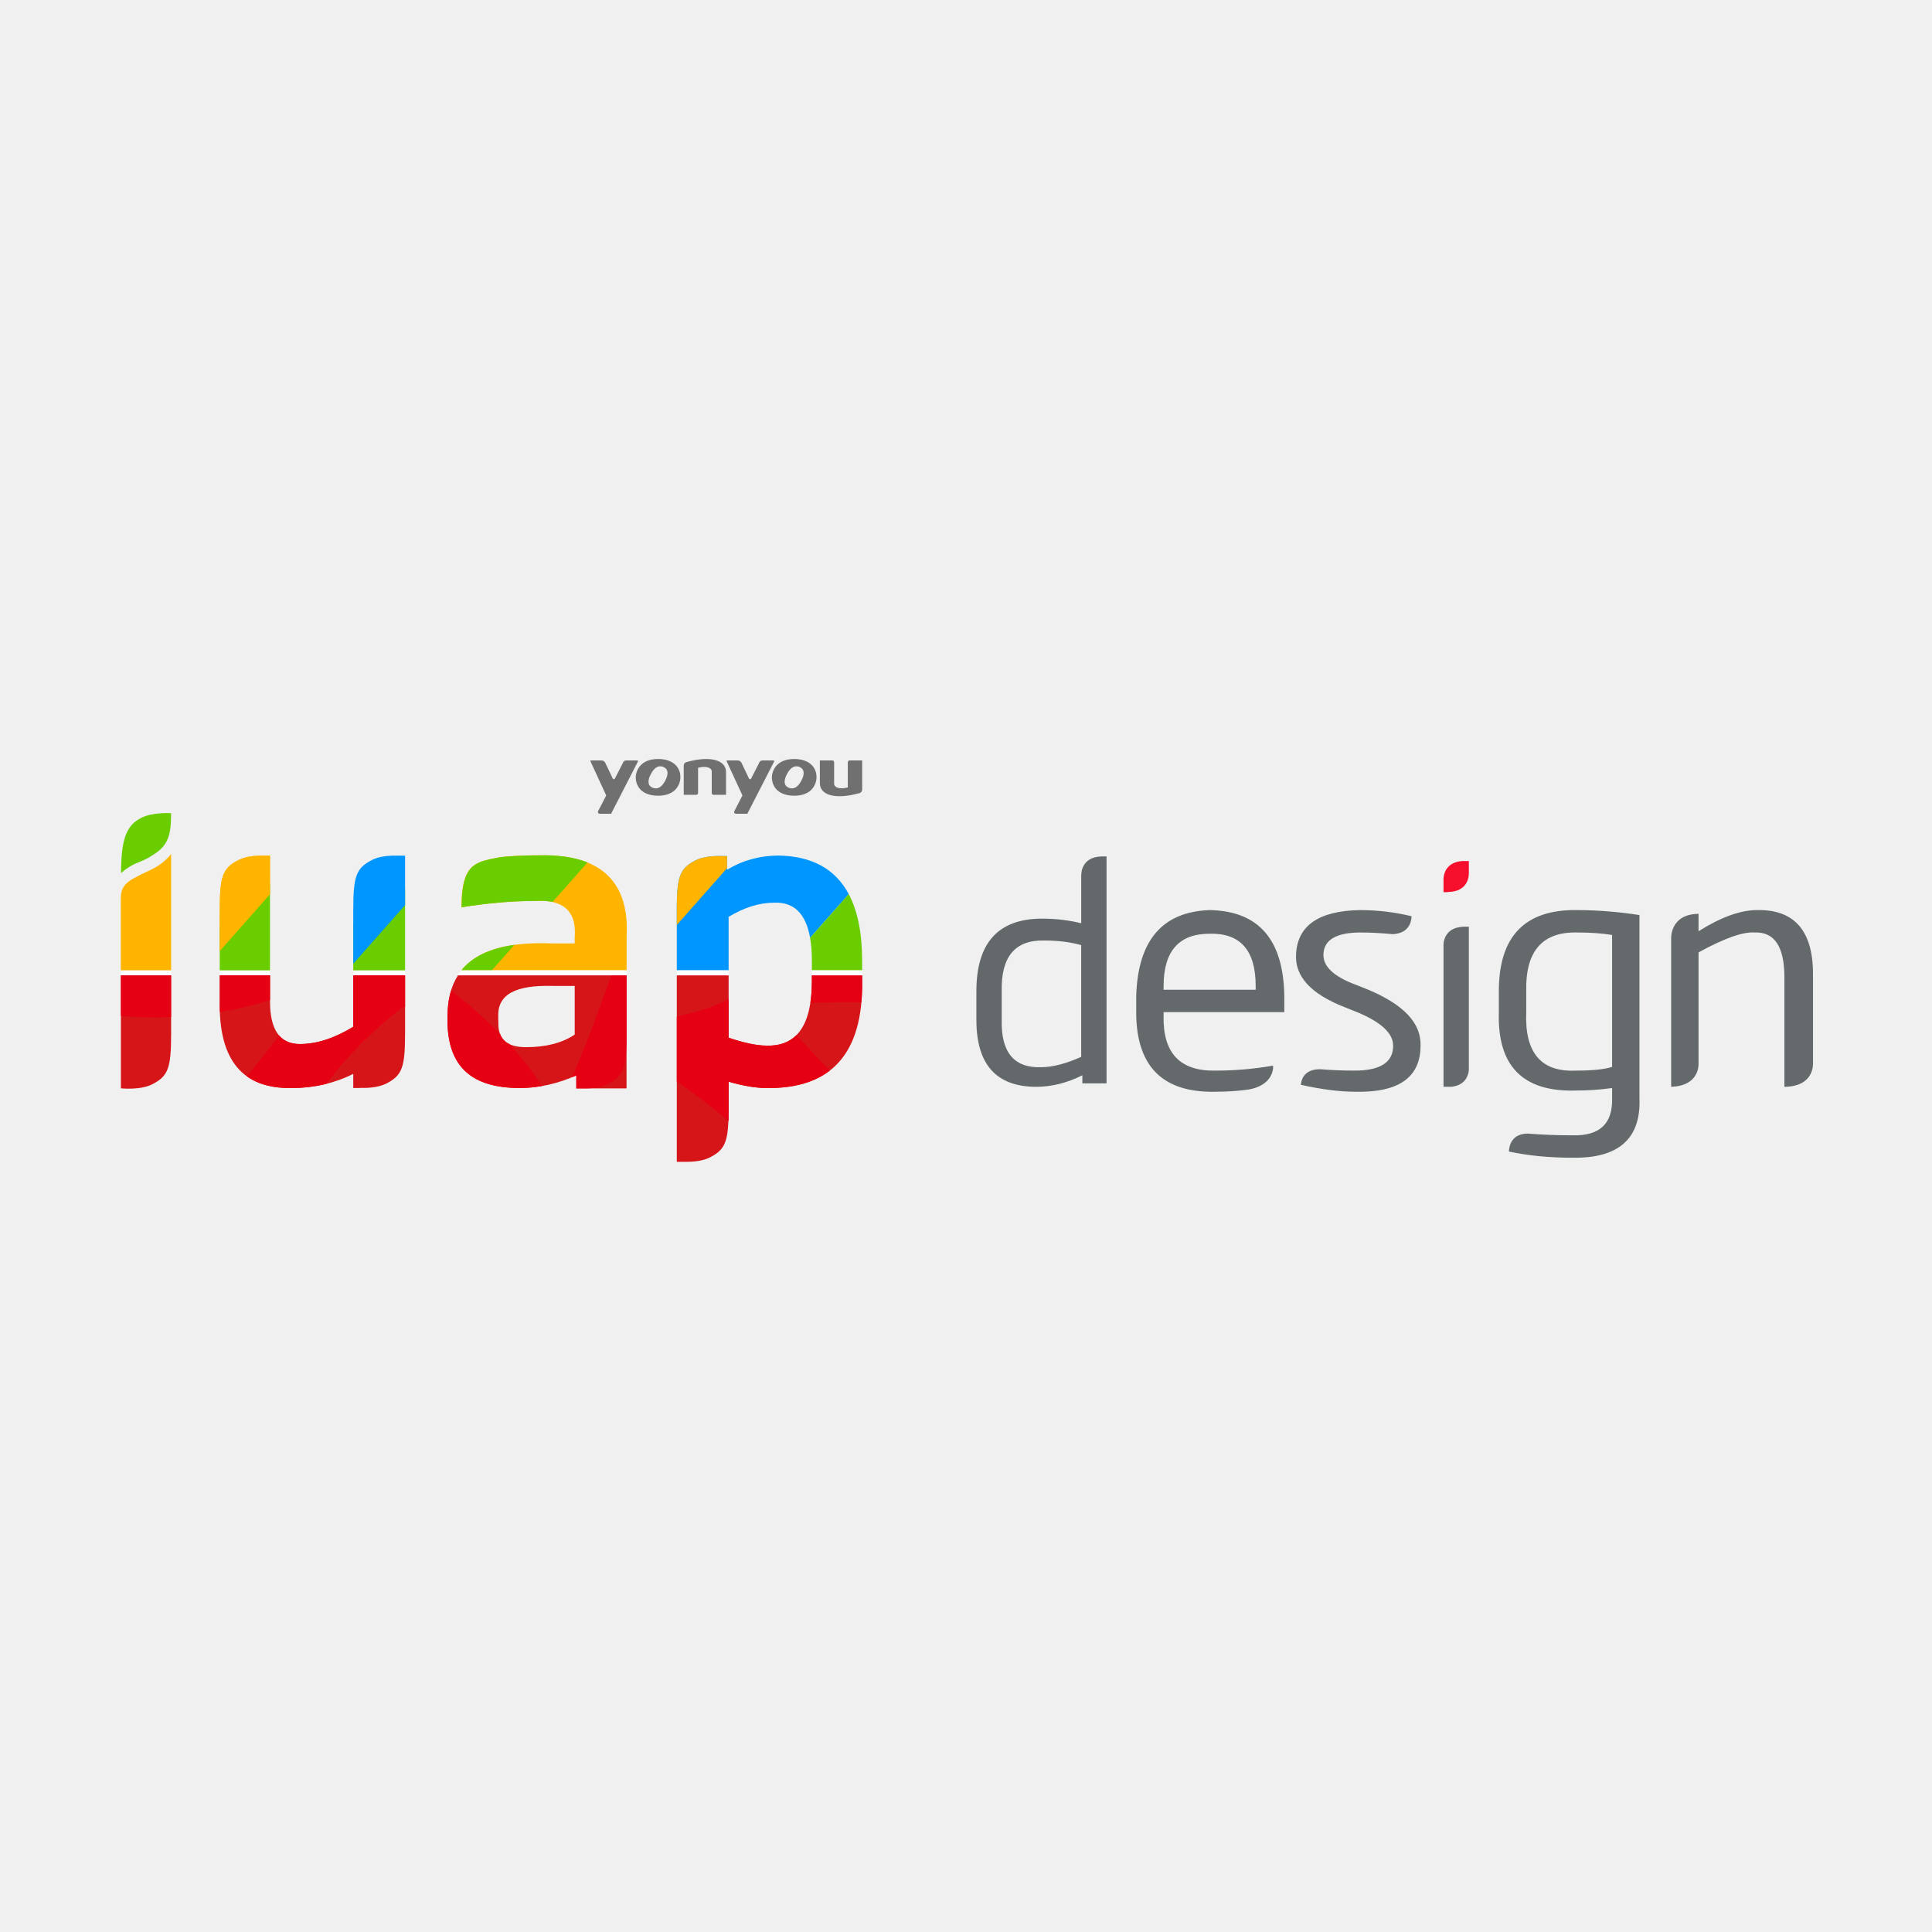
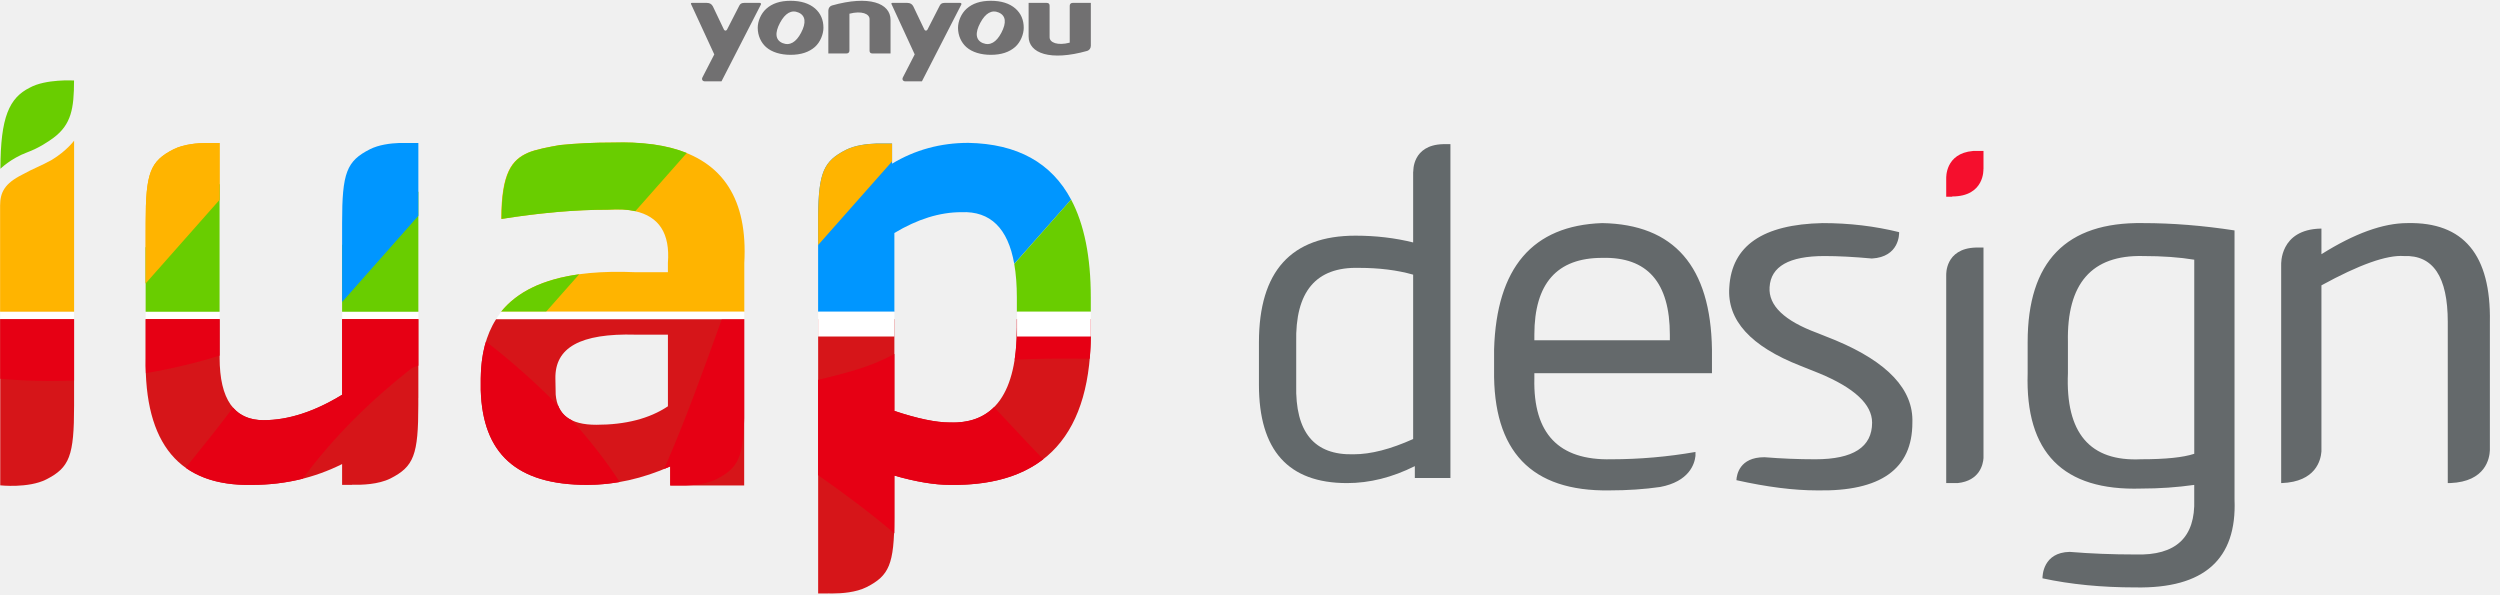
- <svg xmlns="http://www.w3.org/2000/svg" t="1551341367313" class="icon" style="" viewBox="0 0 1024 1024" version="1.1" p-id="11259" width="200" height="200">
-   <defs>
-     <style type="text/css" />
-   </defs>
-   <path d="M321.304 421.601s-4.156 8.058-4.26 8.268c-0.414 0.837 0.114 1.436 0.929 1.436h5.931s14.032-27.351 14.173-27.629c0.148-0.276 0.048-0.628-0.386-0.628h-5.621c-0.975 0-1.423 0.344-1.76 0.992-0.141 0.264-4.338 8.484-4.338 8.484-0.317 0.706-0.977 0.635-1.248 0 0 0-3.705-7.801-3.904-8.188-0.427-0.846-1.113-1.287-2.187-1.287h-5.421c-0.291 0-0.356 0.209-0.281 0.4 0.076 0.191 8.374 18.153 8.374 18.153M339.957 418.958c2.093 1.862 5.303 2.792 8.817 2.792 3.78 0 6.646-0.975 8.782-2.835 1.988-1.765 3.077-4.66 3.077-6.898 0-2.859-0.997-5.172-2.99-6.937-2.136-1.862-5.09-2.791-8.869-2.791-3.78 0-6.602 0.97-8.698 2.829-1.995 1.763-3.114 4.578-3.114 6.898 0.001 2.858 1.189 5.331 2.995 6.941m5.037-8.752c1.843-3.449 4.108-4.794 6.646-3.691 2.567 1.117 2.849 3.654 0.919 7.318-1.765 3.344-4.035 4.752-6.651 3.688-2.594-1.059-2.868-3.669-0.914-7.315M393.507 421.601s-4.156 8.058-4.258 8.268c-0.412 0.837 0.112 1.436 0.926 1.436h5.928l14.178-27.629c0.141-0.276 0.044-0.628-0.388-0.628h-5.621c-0.975 0-1.421 0.344-1.76 0.992-0.141 0.264-4.338 8.484-4.338 8.484-0.317 0.706-0.982 0.635-1.246 0 0 0-3.707-7.801-3.902-8.188-0.425-0.846-1.119-1.287-2.194-1.287h-5.419c-0.287 0-0.359 0.209-0.279 0.4 0.079 0.191 8.374 18.153 8.374 18.153M412.105 418.958c2.093 1.862 5.303 2.792 8.821 2.792 3.776 0 6.644-0.975 8.778-2.835 1.988-1.765 3.077-4.66 3.077-6.898 0-2.859-0.999-5.172-2.99-6.937-2.134-1.862-5.089-2.791-8.865-2.791-3.785 0-6.602 0.97-8.704 2.829-1.99 1.763-3.111 4.578-3.111 6.898 0 2.858 1.191 5.331 2.994 6.941m5.037-8.752c1.842-3.449 4.11-4.794 6.646-3.691 2.568 1.117 2.849 3.654 0.919 7.318-1.765 3.344-4.033 4.752-6.648 3.688-2.595-1.059-2.871-3.669-0.917-7.315M362.442 421.259h6.503c0.669 0 1.052-0.42 1.052-1.036v-13.28c4.412-1.159 7.245 0.046 7.245 1.932v11.397c0 0.611 0.333 0.986 1.03 0.986h6.535v-12.073c0-6.087-7.781-8.976-21.129-5.209-0.749 0.246-1.285 0.926-1.285 1.872v15.409l0.048 0.037v-0.035zM455.666 420.333c0.749-0.25 1.292-0.931 1.292-1.872v-15.414h-6.554c-0.669 0-1.055 0.42-1.055 1.041v13.277c-4.412 1.159-7.248-0.051-7.248-1.935v-11.399c0-0.602-0.324-0.984-1.025-0.984h-6.537v12.075c0 6.086 7.785 8.976 21.127 5.211" fill="#717071" p-id="11260" />
-   <path d="M456.945 516.952h-26.638v3.108c0 23.308-8.051 34.689-24.14 34.13-4.995 0-11.654-1.379-19.978-4.163v-33.075h-27.471v98.838h3.604v-0.021c0.401 0.012 0.841 0.02 1.308 0.021h0.215c3.505-0.003 8.528-0.393 12.283-2.271 8.221-4.17 9.966-8.227 10.061-24.963v-15.221c7.765 2.211 14.425 3.33 19.978 3.33 34.403 0.546 51.325-18.314 50.779-56.605v-3.109z" fill="#D61519" p-id="11261" />
-   <path d="M406.167 554.189c-4.995 0-11.654-1.379-19.978-4.163v-20.547c-8.528 4.773-18.001 7.038-27.471 9.352v34.331c9.519 6.708 18.78 13.557 27.471 20.987v-20.814c7.765 2.211 14.425 3.33 19.978 3.33 14.191 0.225 25.401-2.861 33.643-9.241-5.996-6.138-11.812-12.548-17.711-18.775-3.912 3.921-9.22 5.773-15.932 5.54zM456.945 516.952h-26.638v3.108c0 4.235-0.267 8.077-0.799 11.523 9.013-0.485 18.028-0.433 27.042-0.365 0.312-3.519 0.452-7.23 0.396-11.158v-3.108z" fill="#E60014" p-id="11262" />
-   <path d="M412.826 453.465c-9.99 0-19.146 2.497-27.471 7.492v-7.238h-5.77c-3.347 0.109-7.56 0.618-10.816 2.247-8.028 4.072-9.879 8.042-10.051 23.806v34.535h27.471v-28.377c8.324-4.995 16.363-7.492 24.14-7.492 10.437-0.429 16.782 5.782 19.042 18.633l20.484-23.166c-7.064-13.288-19.403-20.106-37.027-20.441z" fill="#0096FF" p-id="11263" />
-   <path d="M449.841 473.881l-20.469 23.207c0.622 3.546 0.934 7.594 0.934 12.15v5.069h26.638v-5.069c0.001-14.689-2.371-26.469-7.103-35.356z" fill="#69CD00" p-id="11264" />
-   <path d="M379.585 453.72c-3.347 0.109-7.56 0.618-10.816 2.247-8.028 4.072-9.879 8.042-10.051 23.806v10.495l26.638-30.126v-6.423h-5.77zM305.675 455.282c-0.053-0.013-0.107-0.026-0.161-0.04a54.357 54.357 0 0 0-2.753-0.62c-0.137-0.028-3.463-0.592-3.497-0.598-1.078-0.15-7.221-0.636-7.548-0.65-0.833-0.033-5.895-0.061-7.105-0.021h-0.027c-6.811 0-13.119 0.301-18.935 0.895-3.695 0.638-8.799 1.586-11.504 2.781-5.659 2.501-9.565 7.028-9.585 23.839l-0.004 0.004a603.045 603.045 0 0 1 5.16-0.78c2.607-0.371 5.163-0.691 7.689-0.981a263.338 263.338 0 0 1 7.163-0.738c6.395-0.557 12.512-0.837 18.35-0.837 0.95-0.068 5.217-0.071 5.289-0.067 1.636 0.089 3.15 0.288 4.545 0.594 8.729 1.917 12.687 8.13 11.848 18.654v3.336H292.925c-24.185-1.052-39.984 3.796-48.421 14.252h87.617v-17.588c1.264-22.772-7.558-36.576-26.446-41.436z" fill="#FFB400" p-id="11265" />
-   <path d="M64.086 516.933v59.901s10.1 1.108 16.505-2.094c8.499-4.311 10.1-8.499 10.1-26.605v-31.203H64.086z" fill="#D61519" p-id="11266" />
-   <path d="M74.715 433.579c-7.365 3.683-10.556 10.556-10.556 29.215 0 0 3.683-3.683 9.575-5.892 4.297-1.595 7.365-3.683 9.575-5.278 6.383-4.787 7.365-10.556 7.365-20.623-0.123 0-10.189-0.614-15.958 2.578zM284.704 453.354c-6.811 0-13.119 0.301-18.935 0.895-3.695 0.638-8.799 1.586-11.504 2.781-5.66 2.501-9.565 7.028-9.585 23.842 13.888-2.215 26.683-3.335 38.357-3.335 3.771-0.268 7.042-0.087 9.835 0.527l18.532-20.958c-7.099-2.851-15.992-4.108-26.699-3.752z" fill="#69CD00" p-id="11267" />
-   <path d="M140.343 453.5v0.02a48.552 48.552 0 0 0-1.218-0.02h-0.429c-3.499 0.012-8.447 0.413-12.158 2.27-8.47 4.296-10.066 8.47-10.066 26.515v2.545h-0.009v19.279l26.638-30.126v-20.484h-2.758z" fill="#FFB400" p-id="11268" />
-   <path d="M430.38 514.308h26.564v2.644h-26.564zM358.718 514.308h27.471v2.644h-27.471z" fill="#FFFFFF" p-id="11269" />
-   <path d="M260.7 514.308l11.941-13.505c-13.072 1.794-22.339 6.329-28.137 13.505h16.196z" fill="#69CD00" p-id="11270" />
-   <path d="M187.274 514.308h27.433v2.644h-27.433z" fill="#FFFFFF" p-id="11271" />
-   <path d="M214.707 514.308v-43.273l-27.471 19.23v24.043z" fill="#69CD00" p-id="11272" />
-   <path d="M116.462 514.308h26.638v2.644h-26.638z" fill="#FFFFFF" p-id="11273" />
-   <path d="M64.086 516.933v21.512a204.15 204.15 0 0 0 26.597 0.623v-22.135H64.086z" fill="#E60014" p-id="11274" />
-   <path d="M64.062 514.289h26.624v2.644H64.062z" fill="#FFFFFF" p-id="11275" />
-   <path d="M237.183 538.373v4.163c0.671 22.776 12.76 34.129 38.292 34.129 9.99 0 19.978-2.224 29.968-6.66v6.872h26.638v-59.926h-89.343c-3.663 5.731-5.481 12.875-5.555 21.422z m55.773-15.816h11.654v25.806c-6.66 4.448-15.27 6.66-25.806 6.66-9.442 0-13.962-3.591-14.623-10.861l-0.111-5.728c-0.22-11.237 8.906-16.422 28.885-15.876z" fill="#D61519" p-id="11276" />
-   <path d="M265.101 548.178c-8.213-8.461-17.079-16.212-26.036-23.17-1.217 3.99-1.84 8.444-1.882 13.364v4.163c0.671 22.776 12.76 34.129 38.292 34.129 3.922 0 7.845-0.348 11.766-1.034-5.067-7.822-10.907-15.249-17.241-22.235-2.357-1.136-3.964-2.874-4.9-5.218zM324.038 516.933c-6.551 18.164-13.011 36.262-20.798 54.012a84.566 84.566 0 0 0 2.201-0.94v6.872h5.726c3.358-0.104 7.608-0.609 10.888-2.248 7.719-3.915 9.728-7.733 10.023-22.034v-35.661h-8.041z" fill="#E60014" p-id="11277" />
-   <path d="M90.697 514.279v-61.61s-2.716 3.703-8.023 6.912c-3.703 2.098-6.912 3.209-10.616 5.308-6.418 3.209-8.023 6.418-8.023 11.233v38.158h26.661z" fill="#FFB400" p-id="11278" />
-   <path d="M143.1 514.308v-46.031l-26.638 22.833v23.198z" fill="#69CD00" p-id="11279" />
-   <path d="M207.88 453.5c-3.307 0.125-7.395 0.647-10.576 2.237-8.47 4.297-10.066 8.47-10.066 26.515v2.546h-0.001v25.996l27.471-31.068v-26.226h-6.827z" fill="#0096FF" p-id="11280" />
-   <path d="M140.343 453.5v0.02a48.552 48.552 0 0 0-1.218-0.02h-0.429c-3.499 0.012-8.447 0.413-12.158 2.27-8.47 4.296-10.066 8.47-10.066 26.515v2.545h-0.009v19.279l26.638-30.126v-20.484h-2.758z" fill="#FFB400" p-id="11281" />
-   <path d="M187.237 516.952v27.249c-9.99 6.113-19.432 9.157-28.303 9.157-10.548 0-15.816-7.492-15.816-22.476v-13.929h-26.638v13.929c-0.559 31.086 12.201 46.33 38.291 45.784 11.654 0 22.476-2.497 32.465-7.492v7.483h3.587v-0.043c3.423 0.104 9.465-0.079 13.805-2.249 8.47-4.296 10.066-8.47 10.066-26.515v-2.546h0.012v-28.354h-27.471z" fill="#D61519" p-id="11282" />
-   <path d="M116.48 516.952v13.929a99.629 99.629 0 0 0 0.062 5.539 203.723 203.723 0 0 0 26.575-6.325v-13.143h-26.638zM187.237 516.952v27.249c-9.99 6.113-19.432 9.157-28.303 9.157-4.734 0-8.395-1.522-11.003-4.539-5.427 7.325-11.236 14.477-17.043 21.681 6.055 4.315 14.014 6.373 23.884 6.166 6.348 0 12.445-0.747 18.299-2.228 10.93-14.987 24.832-28.484 39.032-39.641 0.767-0.46 1.647-0.808 2.604-1.079v-16.766h-27.471z" fill="#E60014" p-id="11283" />
-   <path d="M332.108 514.308h-87.564a44.252 44.252 0 0 0-1.828 2.644h89.391v-2.644z" fill="#FFFFFF" p-id="11284" />
-   <path d="M868.949 581.954v-96.95c-11.439-1.752-22.424-2.638-32.976-2.638-27.7-0.433-41.55 13.85-41.55 42.869v11.212c-0.886 28.586 12.747 42.425 40.89 41.55 6.595 0 12.963-0.443 19.126-1.319v5.276c0.433 13.623-6.595 20.218-21.105 19.786-8.438 0-16.345-0.317-23.748-0.936-9.644 0.192-9.824 8.604-9.815 9.525 10.09 2.185 21.278 3.283 33.562 3.283 24.62 0.432 36.491-10.12 35.615-31.658z m-14.509-16.489c-3.957 1.319-10.336 1.978-19.126 1.978-18.467 0.887-27.267-9.449-26.381-30.997V525.235c-0.443-21.105 8.573-31.431 27.041-30.998 7.028 0 13.19 0.443 18.467 1.319v69.909zM725.205 524.575l-6.595-2.638c-11.871-4.39-17.591-9.893-17.148-16.488 0.433-7.471 7.028-11.212 19.786-11.212 4.994 0 10.694 0.302 17.065 0.891 9.895-0.569 9.843-8.83 9.822-9.5-8.754-2.169-17.937-3.262-27.546-3.262-21.548 0.443-32.759 8.141-33.635 23.084-0.886 11.871 7.687 21.332 25.721 28.36l6.595 2.638c12.747 5.276 19.126 11.212 19.126 17.807 0 8.8-6.821 13.19-20.445 13.19-6.214 0-12.341-0.251-18.385-0.748v0.014c-8.919 0-9.951 6.308-10.056 8.261 10.917 2.449 20.622 3.685 29.1 3.685 22.857 0.433 34.295-7.687 34.295-24.402 0.434-11.873-8.799-21.766-27.699-29.68zM674.768 566.228v-1.421a176.398 176.398 0 0 1-30.338 2.638c-18.91 0.443-28.143-9.233-27.7-29.019v-1.978h63.974v-8.574c-0.443-29.895-13.634-45.064-39.571-45.507-25.062 0.887-38.036 16.056-38.912 45.507v7.254c-0.443 29.462 13.406 43.961 41.55 43.528 6.573 0 12.654-0.42 18.282-1.228 10.465-1.981 12.395-8.288 12.715-11.2z m-58.038-43.631c0-18.467 8.131-27.7 24.403-27.7 16.261-0.433 24.402 8.8 24.402 27.7v1.979H616.73v-1.979zM931.258 482.366c-8.8 0-19.126 3.741-30.997 11.212v-9.233h-0.289c-14.902 0.357-14.213 13.015-14.213 13.015l-0.008-0.003v78.661h0.24c12.247-0.473 14.048-8.247 14.269-11.418V504.79c13.623-7.471 23.517-10.985 29.678-10.552 10.552-0.433 15.829 7.481 15.829 23.743v58.038h0.877c12.844-0.495 14.198-9.022 14.291-11.847v-0.703c-0.005-0.126-0.011-0.202-0.011-0.202l0.011 0.004V517.98c0.433-24.176-9.46-36.047-29.678-35.614z" fill="#64696B" p-id="11285" />
-   <path d="M583.841 453.93c-11.238 0.307-10.716 9.873-10.716 9.873l-0.064-0.02v25.556c-6.514-1.621-13.431-2.442-20.756-2.442-23.198 0-34.798 12.82-34.798 38.46v15.262c0 23.609 10.578 35.407 31.745 35.407 8.136 0 16.273-2.041 24.419-6.104v4.273h12.82V453.93h-2.65z m-10.781 106.223c-8.147 3.662-15.262 5.494-21.367 5.494-14.251 0.41-21.166-7.936-20.757-25.029v-15.262c-0.41-18.314 7.116-27.261 22.587-26.861 7.326 0 13.831 0.82 19.535 2.442v59.216z" fill="#63696B" p-id="11286" />
-   <path d="M767.232 472.77c11.812 0 11.265-9.885 11.265-9.885l0.021 0.007v-6.506h-3.739c-10.166 0.849-9.677 9.815-9.677 9.815l-0.011-0.004v6.67h2.142v-0.096z" fill="#F50F2D" p-id="11287" />
-   <path d="M778.518 567.056v-75.879h-2.81c-11.125 0.365-10.607 9.868-10.607 9.868l-0.011-0.004v74.977h4.162c7.934-0.844 9.106-6.764 9.266-8.961z" fill="#64696B" p-id="11288" />
+ <svg xmlns="http://www.w3.org/2000/svg" width="101px" height="24px" viewBox="0 0 101 24" version="1.1">
+   <g id="Page-1" stroke="none" stroke-width="1" fill="none" fill-rule="evenodd">
+     <g id="首页-蓝" transform="translate(-87, -21)" fill-rule="nonzero">
+       <g id="iuapdesignz" transform="translate(87, 21)">
+         <path d="M28.857,2.198 C28.857,2.198 28.39,3.102 28.379,3.126 C28.332,3.219 28.391,3.287 28.483,3.287 L29.148,3.287 C29.148,3.287 30.722,0.219 30.738,0.188 C30.754,0.157 30.743,0.117 30.694,0.117 L30.064,0.117 C29.955,0.117 29.904,0.156 29.867,0.229 C29.851,0.258 29.38,1.18 29.38,1.18 C29.344,1.259 29.27,1.251 29.24,1.18 C29.24,1.18 28.824,0.305 28.802,0.262 C28.754,0.167 28.677,0.117 28.557,0.117 L27.949,0.117 C27.916,0.117 27.909,0.141 27.917,0.162 C27.926,0.184 28.857,2.198 28.857,2.198 L28.857,2.198 Z M30.948,1.902 C31.183,2.111 31.543,2.215 31.937,2.215 C32.361,2.215 32.683,2.106 32.922,1.897 C33.145,1.699 33.267,1.374 33.267,1.123 C33.267,0.803 33.155,0.543 32.932,0.345 C32.692,0.137 32.361,0.032 31.937,0.032 C31.513,0.032 31.197,0.141 30.962,0.35 C30.738,0.548 30.612,0.863 30.612,1.123 C30.613,1.444 30.746,1.721 30.948,1.902 L30.948,1.902 Z M31.513,0.92 C31.72,0.534 31.974,0.383 32.259,0.506 C32.547,0.632 32.578,0.916 32.362,1.327 C32.164,1.702 31.909,1.86 31.616,1.741 C31.325,1.622 31.294,1.329 31.513,0.92 L31.513,0.92 Z M36.954,2.198 C36.954,2.198 36.488,3.102 36.477,3.126 C36.43,3.219 36.489,3.287 36.58,3.287 L37.245,3.287 L38.835,0.188 C38.851,0.157 38.84,0.117 38.792,0.117 L38.161,0.117 C38.052,0.117 38.002,0.156 37.964,0.229 C37.948,0.258 37.478,1.18 37.478,1.18 C37.442,1.259 37.367,1.251 37.338,1.18 C37.338,1.18 36.922,0.305 36.9,0.262 C36.853,0.167 36.775,0.117 36.654,0.117 L36.046,0.117 C36.014,0.117 36.006,0.141 36.015,0.162 C36.024,0.184 36.954,2.198 36.954,2.198 L36.954,2.198 Z M39.04,1.902 C39.274,2.111 39.634,2.215 40.029,2.215 C40.453,2.215 40.774,2.106 41.013,1.897 C41.236,1.699 41.359,1.374 41.359,1.123 C41.359,0.803 41.247,0.543 41.023,0.345 C40.784,0.137 40.453,0.032 40.029,0.032 C39.605,0.032 39.289,0.141 39.053,0.35 C38.83,0.548 38.704,0.863 38.704,1.123 C38.704,1.444 38.838,1.721 39.04,1.902 L39.04,1.902 Z M39.605,0.92 C39.811,0.534 40.066,0.383 40.35,0.506 C40.638,0.632 40.67,0.916 40.453,1.327 C40.255,1.702 40.001,1.86 39.707,1.741 C39.416,1.622 39.385,1.329 39.605,0.92 L39.605,0.92 Z M33.47,2.16 L34.199,2.16 C34.274,2.16 34.317,2.113 34.317,2.044 L34.317,0.554 C34.812,0.424 35.13,0.56 35.13,0.771 L35.13,2.049 C35.13,2.118 35.167,2.16 35.245,2.16 L35.978,2.16 L35.978,0.806 C35.978,0.123 35.106,-0.201 33.609,0.222 C33.525,0.249 33.465,0.326 33.465,0.432 L33.465,2.16 L33.47,2.164 L33.47,2.16 L33.47,2.16 Z M43.925,2.056 C44.009,2.028 44.07,1.952 44.07,1.846 L44.07,0.117 L43.335,0.117 C43.26,0.117 43.217,0.165 43.217,0.234 L43.217,1.723 C42.722,1.853 42.404,1.718 42.404,1.506 L42.404,0.228 C42.404,0.16 42.367,0.117 42.289,0.117 L41.556,0.117 L41.556,1.472 C41.556,2.154 42.429,2.478 43.925,2.056 L43.925,2.056 Z" id="形状" fill="#717071" />
+         <path d="M44.069,12.892 L41.081,12.892 L41.081,13.24 C41.081,15.854 40.178,17.131 38.374,17.068 C37.814,17.068 37.067,16.913 36.133,16.601 L36.133,12.892 L33.053,12.892 L33.053,23.976 L33.457,23.976 L33.457,23.974 C33.502,23.975 33.551,23.976 33.603,23.976 L33.628,23.976 C34.021,23.976 34.584,23.932 35.005,23.722 C35.927,23.254 36.123,22.799 36.133,20.922 L36.133,19.215 C37.004,19.463 37.751,19.589 38.374,19.589 C42.232,19.65 44.13,17.535 44.069,13.24 L44.069,12.892 L44.069,12.892 Z" id="路径" fill="#D61519" />
+         <path d="M38.374,17.068 C37.814,17.068 37.067,16.913 36.133,16.601 L36.133,14.297 C35.177,14.832 34.114,15.086 33.052,15.346 L33.052,19.196 C34.12,19.948 35.159,20.716 36.133,21.549 L36.133,19.215 C37.004,19.463 37.751,19.589 38.374,19.589 C39.965,19.614 41.222,19.268 42.147,18.552 C41.474,17.864 40.822,17.145 40.161,16.447 C39.722,16.886 39.127,17.094 38.374,17.068 Z M44.069,12.892 L41.081,12.892 L41.081,13.24 C41.081,13.715 41.051,14.146 40.992,14.533 C42.002,14.478 43.013,14.484 44.024,14.492 C44.059,14.097 44.075,13.681 44.069,13.24 L44.069,12.892 L44.069,12.892 Z" id="形状" fill="#E60014" />
+         <path d="M39.121,5.772 C38,5.772 36.973,6.052 36.04,6.612 L36.04,5.8 L35.393,5.8 C35.017,5.812 34.545,5.87 34.18,6.052 C33.279,6.509 33.072,6.954 33.052,8.722 L33.052,12.595 L36.133,12.595 L36.133,9.413 C37.067,8.852 37.968,8.572 38.841,8.572 C40.011,8.524 40.723,9.221 40.976,10.662 L43.273,8.064 C42.481,6.574 41.097,5.809 39.121,5.772 L39.121,5.772 Z" id="路径" fill="#0096FF" />
+         <path d="M43.272,8.061 L40.976,10.664 C41.046,11.062 41.081,11.516 41.081,12.027 L41.081,12.595 L44.068,12.595 L44.068,12.027 C44.069,10.379 43.803,9.058 43.272,8.061 L43.272,8.061 Z" id="路径" fill="#69CD00" />
+         <path d="M35.393,5.8 C35.017,5.813 34.545,5.87 34.18,6.052 C33.279,6.509 33.072,6.954 33.052,8.722 L33.052,9.899 L36.04,6.521 L36.04,5.8 L35.393,5.8 L35.393,5.8 Z M27.104,5.976 C27.098,5.974 27.092,5.973 27.086,5.971 C26.983,5.945 26.88,5.922 26.777,5.902 C26.762,5.898 26.389,5.835 26.385,5.835 C26.264,5.818 25.575,5.763 25.538,5.762 C25.445,5.758 24.877,5.755 24.742,5.759 L24.739,5.759 C23.975,5.759 23.267,5.793 22.615,5.86 C22.201,5.931 21.628,6.038 21.325,6.172 C20.69,6.452 20.252,6.96 20.25,8.845 L20.249,8.846 C20.442,8.816 20.635,8.786 20.828,8.758 C21.12,8.716 21.407,8.681 21.69,8.648 C21.958,8.617 22.226,8.589 22.494,8.565 C23.211,8.503 23.897,8.471 24.552,8.471 C24.658,8.464 25.137,8.464 25.145,8.464 C25.328,8.474 25.498,8.496 25.654,8.531 C26.633,8.746 27.077,9.442 26.983,10.623 L26.983,10.997 L25.674,10.997 C22.962,10.879 21.19,11.422 20.244,12.595 L30.07,12.595 L30.07,10.623 C30.211,8.069 29.222,6.521 27.104,5.976 Z" id="形状" fill="#FFB400" />
+         <path d="M0.01,12.89 L0.01,19.608 C0.01,19.608 1.142,19.732 1.861,19.373 C2.814,18.889 2.993,18.42 2.993,16.389 L2.993,12.89 L0.01,12.89 Z" id="路径" fill="#D61519" />
+         <path d="M1.202,3.542 C0.376,3.955 0.018,4.725 0.018,6.818 C0.018,6.818 0.431,6.405 1.092,6.157 C1.573,5.978 1.918,5.744 2.165,5.565 C2.881,5.028 2.991,4.381 2.991,3.252 C2.978,3.252 1.849,3.184 1.202,3.542 L1.202,3.542 Z M24.752,5.759 C23.988,5.759 23.281,5.793 22.628,5.86 C22.214,5.931 21.641,6.038 21.338,6.172 C20.703,6.452 20.265,6.96 20.263,8.846 C21.821,8.597 23.256,8.472 24.565,8.472 C24.988,8.441 25.355,8.462 25.668,8.531 L27.746,6.18 C26.95,5.86 25.953,5.72 24.752,5.759 L24.752,5.759 Z" id="形状" fill="#69CD00" />
+         <path d="M8.562,5.776 L8.562,5.778 C8.516,5.777 8.471,5.776 8.425,5.776 L8.377,5.776 C7.985,5.777 7.43,5.822 7.014,6.03 C6.064,6.512 5.885,6.98 5.885,9.004 L5.885,9.289 L5.884,9.289 L5.884,11.451 L8.871,8.073 L8.871,5.776 L8.562,5.776 L8.562,5.776 Z" id="路径" fill="#FFB400" />
+         <path d="M41.089,12.595 L44.068,12.595 L44.068,13.595 L41.089,13.595 L41.089,12.595 Z M33.052,12.595 L36.133,12.595 L36.133,13.595 L33.052,13.595 L33.052,12.595 Z" id="形状" fill="#FFFFFF" />
+         <path d="M22.06,12.595 L23.399,11.081 C21.933,11.282 20.894,11.791 20.243,12.595 L22.06,12.595 Z" id="路径" fill="#69CD00" />
+         <polygon id="路径" fill="#FFFFFF" points="13.825 12.595 16.902 12.595 16.902 12.892 13.825 12.892" />
+         <polygon id="路径" fill="#69CD00" points="16.902 12.595 16.902 7.742 13.821 9.899 13.821 12.595" />
+         <polygon id="路径" fill="#FFFFFF" points="5.884 12.595 8.871 12.595 8.871 12.892 5.884 12.892" />
+         <path d="M0.01,12.89 L0.01,15.302 C1.001,15.39 1.998,15.414 2.992,15.372 L2.992,12.89 L0.01,12.89 L0.01,12.89 Z" id="路径" fill="#E60014" />
+         <polygon id="路径" fill="#FFFFFF" points="0.007 12.593 2.993 12.593 2.993 12.89 0.007 12.89" />
+         <path d="M19.422,15.294 L19.422,15.761 C19.498,18.315 20.853,19.589 23.717,19.589 C24.837,19.589 25.957,19.339 27.078,18.842 L27.078,19.612 L30.065,19.612 L30.065,12.892 L20.045,12.892 C19.634,13.534 19.431,14.336 19.422,15.294 L19.422,15.294 Z M25.677,13.52 L26.984,13.52 L26.984,16.414 C26.237,16.913 25.272,17.161 24.09,17.161 C23.031,17.161 22.524,16.759 22.45,15.943 L22.438,15.301 C22.413,14.041 23.437,13.459 25.677,13.52 L25.677,13.52 Z" id="形状" fill="#D61519" />
+         <path d="M22.553,16.394 C21.632,15.445 20.638,14.576 19.633,13.795 C19.497,14.243 19.427,14.742 19.422,15.294 L19.422,15.761 C19.498,18.315 20.853,19.589 23.717,19.589 C24.157,19.589 24.597,19.55 25.036,19.473 C24.468,18.595 23.813,17.762 23.103,16.979 C22.839,16.852 22.658,16.657 22.553,16.394 L22.553,16.394 Z M29.163,12.89 C28.428,14.927 27.704,16.956 26.831,18.947 C26.913,18.913 26.996,18.878 27.078,18.842 L27.078,19.612 L27.72,19.612 C28.096,19.601 28.573,19.544 28.941,19.36 C29.807,18.921 30.032,18.493 30.065,16.889 L30.065,12.89 L29.163,12.89 L29.163,12.89 Z" id="形状" fill="#E60014" />
+         <path d="M2.994,12.592 L2.994,5.682 C2.994,5.682 2.689,6.098 2.094,6.458 C1.679,6.693 1.319,6.818 0.904,7.053 C0.184,7.413 0.004,7.773 0.004,8.313 L0.004,12.592 L2.994,12.592 L2.994,12.592 Z" id="路径" fill="#FFB400" />
+         <polygon id="路径" fill="#69CD00" points="8.871 12.595 8.871 7.433 5.884 9.994 5.884 12.595" />
+         <path d="M16.136,5.776 C15.765,5.79 15.307,5.848 14.95,6.027 C14,6.508 13.821,6.976 13.821,9 L13.821,9.286 L13.821,9.286 L13.821,12.201 L16.902,8.717 L16.902,5.776 L16.136,5.776 L16.136,5.776 Z" id="路径" fill="#0096FF" />
+         <path d="M8.562,5.776 L8.562,5.778 C8.516,5.777 8.471,5.776 8.425,5.776 L8.377,5.776 C7.985,5.777 7.43,5.822 7.014,6.03 C6.064,6.512 5.885,6.98 5.885,9.004 L5.885,9.289 L5.884,9.289 L5.884,11.451 L8.871,8.073 L8.871,5.776 L8.562,5.776 L8.562,5.776 Z" id="路径" fill="#FFB400" />
+         <path d="M13.821,12.892 L13.821,15.948 C12.701,16.633 11.642,16.975 10.647,16.975 C9.464,16.975 8.873,16.134 8.873,14.454 L8.873,12.892 L5.886,12.892 L5.886,14.454 C5.823,17.94 7.254,19.65 10.18,19.589 C11.487,19.589 12.701,19.309 13.821,18.748 L13.821,19.588 L14.223,19.588 L14.223,19.583 C14.607,19.595 15.285,19.574 15.772,19.331 C16.721,18.849 16.9,18.381 16.9,16.357 L16.9,16.071 L16.902,16.071 L16.902,12.892 L13.821,12.892 L13.821,12.892 Z" id="路径" fill="#D61519" />
+         <path d="M5.886,12.892 L5.886,14.454 C5.882,14.661 5.885,14.868 5.893,15.075 C6.901,14.906 7.897,14.669 8.873,14.366 L8.873,12.892 L5.886,12.892 L5.886,12.892 Z M13.821,12.892 L13.821,15.948 C12.701,16.633 11.642,16.975 10.647,16.975 C10.116,16.975 9.705,16.804 9.413,16.466 C8.804,17.287 8.153,18.089 7.502,18.897 C8.181,19.381 9.073,19.612 10.18,19.589 C10.892,19.589 11.576,19.505 12.232,19.339 C13.458,17.658 15.017,16.144 16.61,14.893 C16.696,14.841 16.794,14.802 16.902,14.772 L16.902,12.892 L13.821,12.892 L13.821,12.892 Z" id="形状" fill="#E60014" />
+         <path d="M30.068,12.595 L20.248,12.595 C20.176,12.692 20.108,12.79 20.043,12.892 L30.068,12.892 L30.068,12.595 L30.068,12.595 Z" id="路径" fill="#FFFFFF" />
+         <path d="M90.275,20.182 L90.275,9.309 C88.992,9.112 87.76,9.013 86.576,9.013 C83.47,8.964 81.917,10.566 81.917,13.821 L81.917,15.078 C81.817,18.284 83.346,19.836 86.502,19.738 C87.242,19.738 87.956,19.688 88.647,19.59 L88.647,20.182 C88.696,21.71 87.908,22.449 86.28,22.401 C85.334,22.401 84.447,22.365 83.617,22.296 C82.536,22.317 82.515,23.261 82.516,23.364 C83.648,23.609 84.903,23.732 86.28,23.732 C89.041,23.781 90.373,22.597 90.275,20.182 L90.275,20.182 Z M88.647,18.333 C88.204,18.481 87.488,18.554 86.502,18.554 C84.431,18.654 83.444,17.495 83.544,15.078 L83.544,13.821 C83.494,11.454 84.505,10.296 86.576,10.344 C87.365,10.344 88.056,10.394 88.648,10.492 L88.648,18.333 L88.647,18.333 Z M74.154,13.747 L73.414,13.451 C72.083,12.959 71.441,12.341 71.491,11.602 C71.54,10.764 72.279,10.344 73.71,10.344 C74.27,10.344 74.909,10.378 75.624,10.444 C76.734,10.381 76.728,9.454 76.725,9.379 C75.744,9.136 74.714,9.013 73.636,9.013 C71.219,9.063 69.962,9.926 69.864,11.602 C69.764,12.933 70.726,13.994 72.748,14.782 L73.488,15.078 C74.918,15.67 75.633,16.336 75.633,17.075 C75.633,18.062 74.868,18.555 73.34,18.555 C72.643,18.555 71.956,18.526 71.278,18.471 L71.278,18.472 C70.278,18.472 70.162,19.18 70.151,19.399 C71.375,19.673 72.463,19.812 73.414,19.812 C75.977,19.861 77.26,18.95 77.26,17.075 C77.309,15.744 76.273,14.634 74.154,13.747 L74.154,13.747 Z M68.497,18.418 L68.497,18.259 C67.374,18.455 66.236,18.554 65.095,18.555 C62.974,18.604 61.939,17.519 61.988,15.3 L61.988,15.078 L69.163,15.078 L69.163,14.117 C69.113,10.764 67.634,9.063 64.725,9.013 C61.915,9.113 60.459,10.814 60.361,14.117 L60.361,14.93 C60.312,18.234 61.865,19.86 65.021,19.812 C65.758,19.812 66.44,19.765 67.071,19.674 C68.245,19.452 68.462,18.745 68.497,18.418 Z M61.988,13.525 C61.988,11.454 62.9,10.418 64.725,10.418 C66.549,10.37 67.462,11.405 67.462,13.525 L67.462,13.747 L61.988,13.747 L61.988,13.525 Z M97.263,9.013 C96.276,9.013 95.118,9.433 93.786,10.27 L93.786,9.235 L93.754,9.235 C92.083,9.275 92.16,10.695 92.16,10.695 L92.159,10.694 L92.159,19.516 L92.186,19.516 C93.559,19.463 93.761,18.591 93.786,18.236 L93.786,11.528 C95.314,10.69 96.424,10.296 97.115,10.344 C98.298,10.296 98.89,11.183 98.89,13.007 L98.89,19.516 L98.988,19.516 C100.429,19.46 100.58,18.504 100.591,18.187 L100.591,18.109 C100.59,18.094 100.59,18.086 100.59,18.086 L100.591,18.086 L100.591,13.007 C100.639,10.296 99.53,8.964 97.263,9.013 L97.263,9.013 Z" id="形状" fill="#64696B" />
+         <path d="M58.3,5.824 C57.04,5.858 57.098,6.931 57.098,6.931 L57.091,6.929 L57.091,9.795 C56.36,9.613 55.585,9.521 54.763,9.521 C52.161,9.521 50.861,10.959 50.861,13.834 L50.861,15.546 C50.861,18.194 52.047,19.517 54.421,19.517 C55.333,19.517 56.246,19.288 57.159,18.832 L57.159,19.312 L58.597,19.312 L58.597,5.824 L58.3,5.824 L58.3,5.824 Z M57.091,17.737 C56.177,18.148 55.379,18.353 54.695,18.353 C53.096,18.399 52.321,17.463 52.367,15.546 L52.367,13.834 C52.321,11.781 53.165,10.777 54.9,10.822 C55.722,10.822 56.451,10.914 57.091,11.096 L57.091,17.737 L57.091,17.737 Z" id="形状" fill="#63696B" />
+         <path d="M78.867,7.937 C80.192,7.937 80.13,6.828 80.13,6.828 L80.133,6.829 L80.133,6.099 L79.714,6.099 C78.573,6.195 78.628,7.2 78.628,7.2 L78.627,7.2 L78.627,7.948 L78.867,7.948 L78.867,7.937 Z" id="路径" fill="#F50F2D" />
+         <path d="M80.133,18.511 L80.133,10.001 L79.818,10.001 C78.57,10.042 78.628,11.108 78.628,11.108 L78.627,11.107 L78.627,19.516 L79.094,19.516 C79.983,19.421 80.115,18.757 80.133,18.511 Z" id="路径" fill="#64696B" />
+       </g>
+     </g>
+   </g>
</svg>
